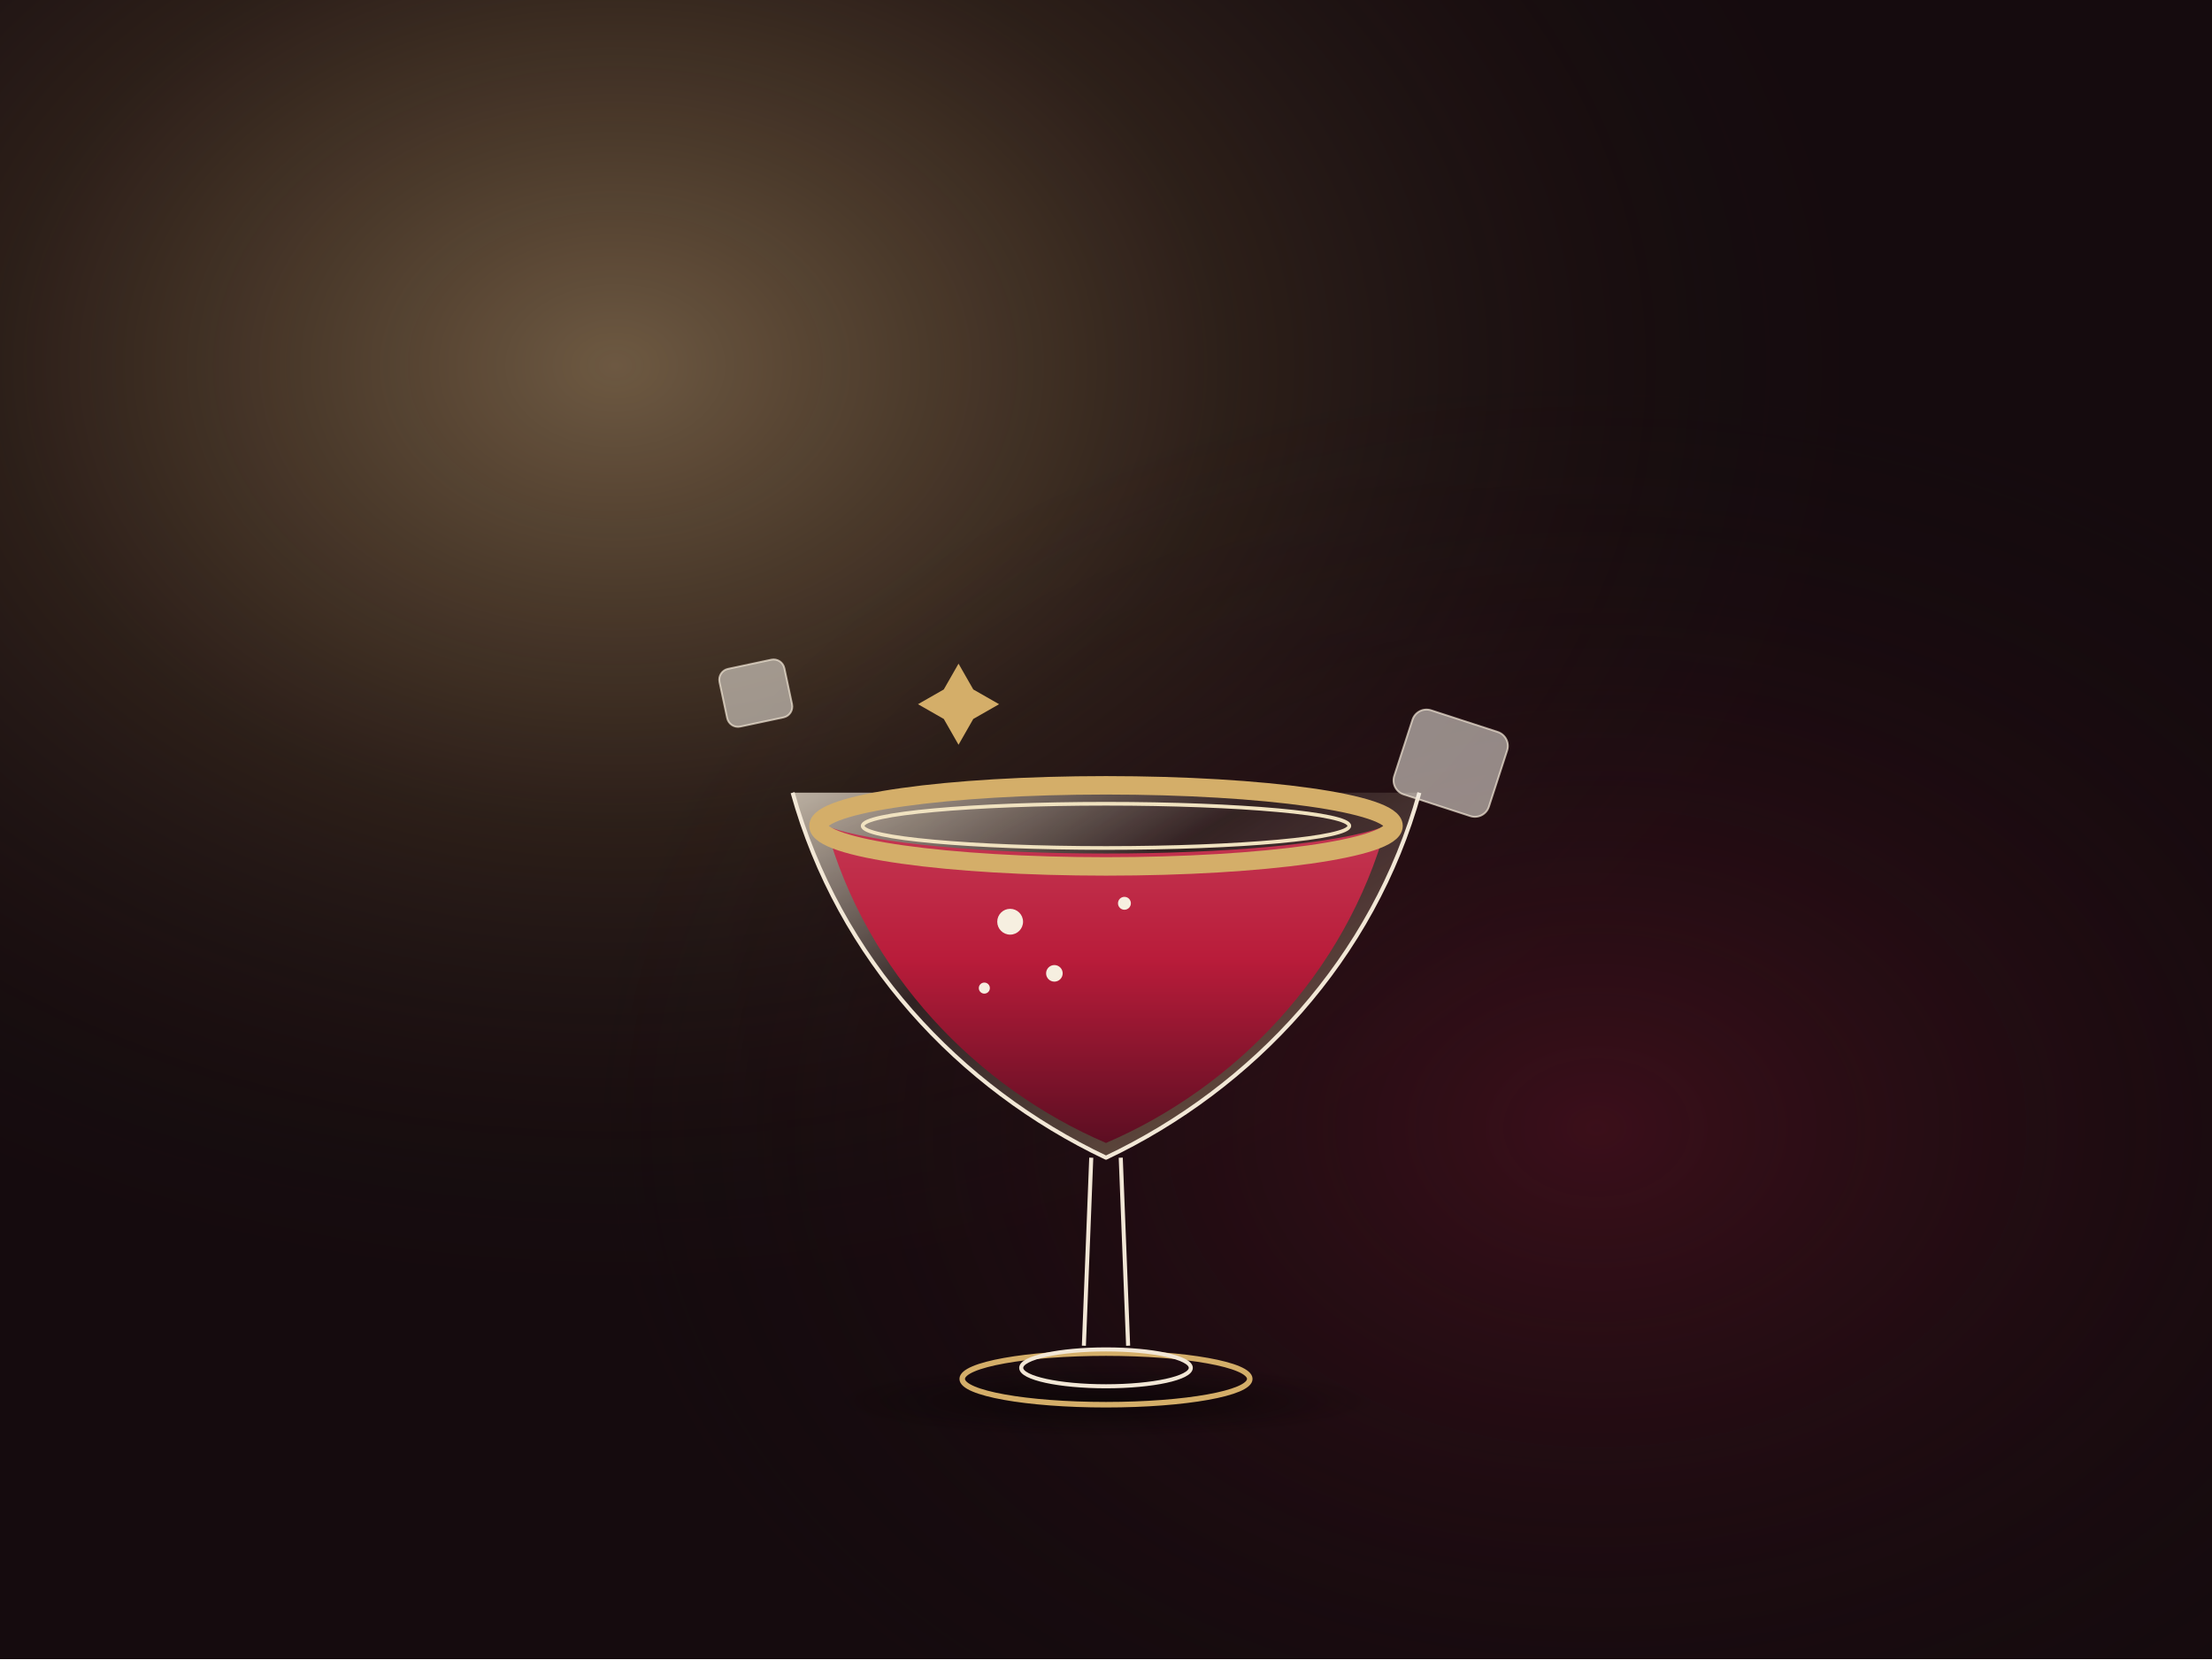
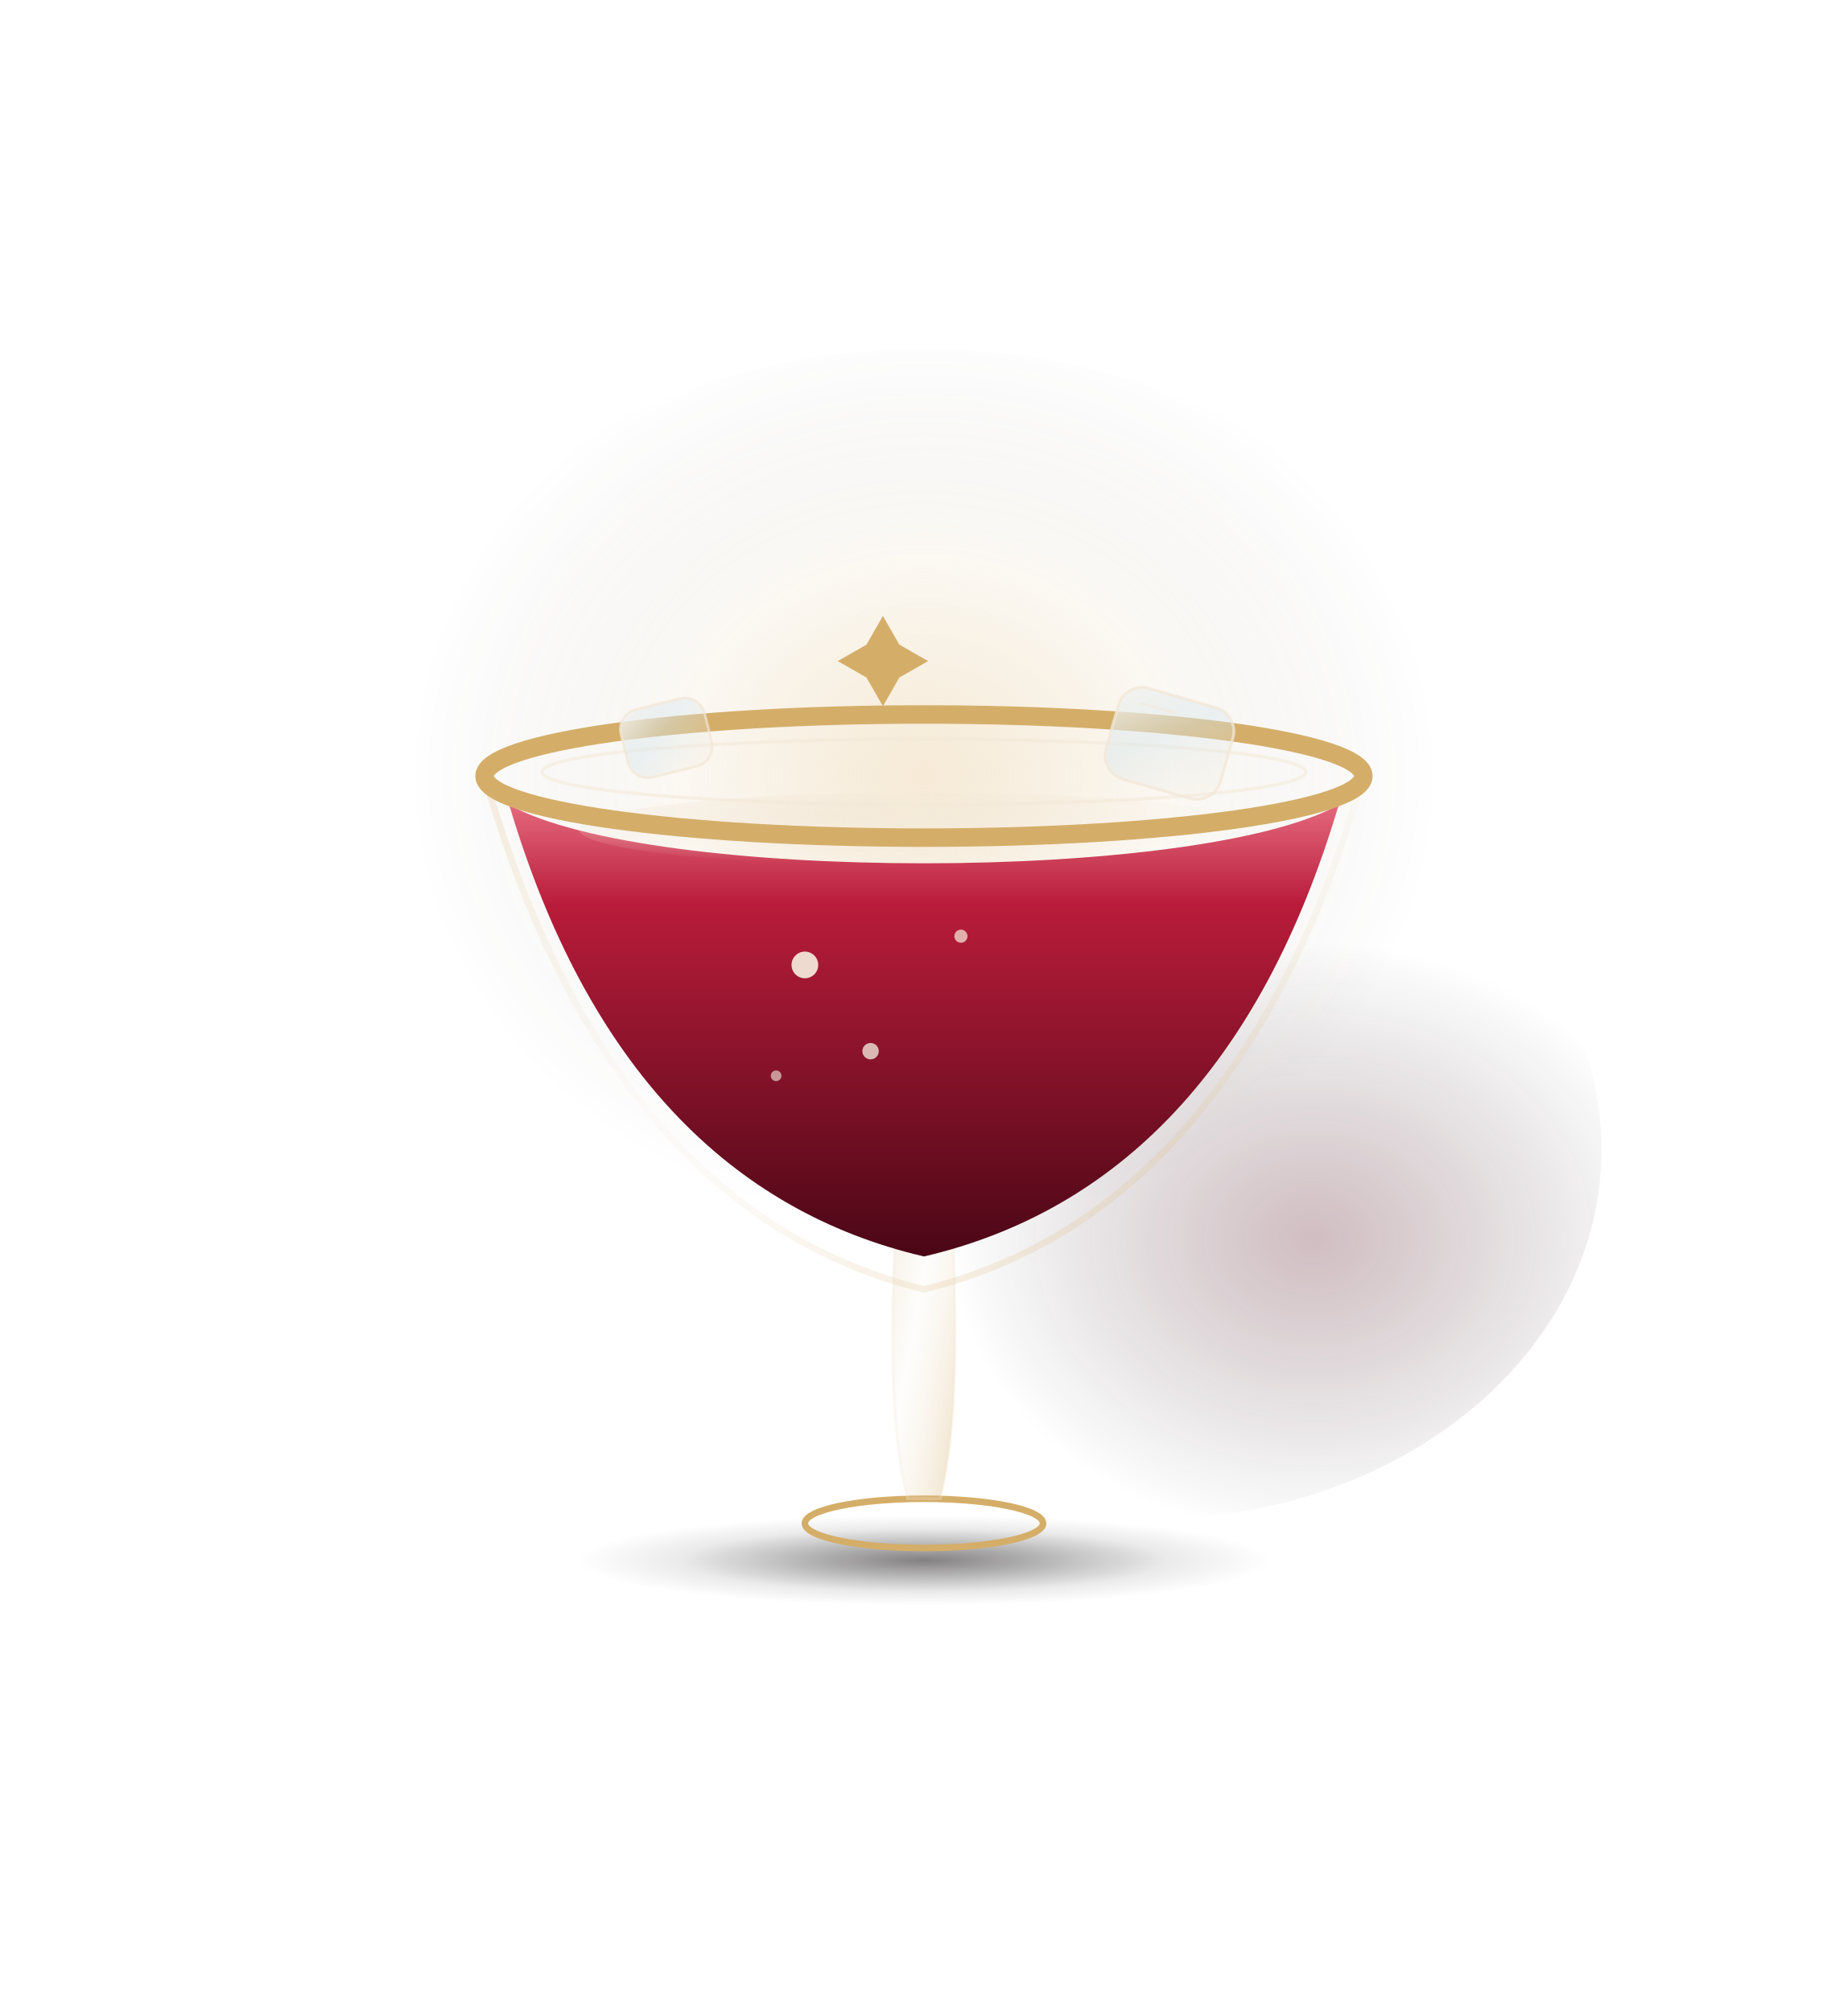
- <svg xmlns="http://www.w3.org/2000/svg" viewBox="0 0 1200 900" role="img" aria-label="">
+ <svg xmlns="http://www.w3.org/2000/svg" viewBox="0 0 900 980" role="img" aria-label="">
  <defs>
-     <radialGradient id="key" cx="28%" cy="22%" r="58%">
-       <stop offset="0%" stop-color="#E7C48A" stop-opacity="0.42" />
-       <stop offset="48%" stop-color="#D4AE69" stop-opacity="0.12" />
+     <radialGradient id="glow" cx="50%" cy="40%" r="42%">
+       <stop offset="0%" stop-color="#E7C48A" stop-opacity="0.34" />
+       <stop offset="48%" stop-color="#D4AE69" stop-opacity="0.08" />
      <stop offset="100%" stop-color="#150B0E" stop-opacity="0" />
    </radialGradient>
-     <radialGradient id="shade" cx="72%" cy="68%" r="46%">
-       <stop offset="0%" stop-color="#5A1224" stop-opacity="0.55" />
+     <radialGradient id="shade" cx="68%" cy="62%" r="40%">
+       <stop offset="0%" stop-color="#5A1224" stop-opacity="0.28" />
      <stop offset="100%" stop-color="#150B0E" stop-opacity="0" />
    </radialGradient>
    <linearGradient id="wine" x1="0" y1="0" x2="0" y2="1">
-       <stop offset="0%" stop-color="#C43752" />
-       <stop offset="42%" stop-color="#B91C3A" />
-       <stop offset="100%" stop-color="#5C0E22" />
+       <stop offset="0%" stop-color="#E4687C" />
+       <stop offset="22%" stop-color="#B91C3A" />
+       <stop offset="100%" stop-color="#4A0716" />
    </linearGradient>
    <linearGradient id="glass" x1="0" y1="0" x2="1" y2="1">
-       <stop offset="0%" stop-color="#F2E7D6" stop-opacity="0.72" />
-       <stop offset="38%" stop-color="#F2E7D6" stop-opacity="0.08" />
-       <stop offset="100%" stop-color="#D4AE69" stop-opacity="0.45" />
+       <stop offset="0%" stop-color="#F2E7D6" stop-opacity="0.78" />
+       <stop offset="42%" stop-color="#F2E7D6" stop-opacity="0.08" />
+       <stop offset="100%" stop-color="#D4AE69" stop-opacity="0.4" />
    </linearGradient>
    <radialGradient id="shadow" cx="50%" cy="50%" r="50%">
-       <stop offset="0%" stop-color="#070304" stop-opacity="0.65" />
-       <stop offset="70%" stop-color="#070304" stop-opacity="0" />
+       <stop offset="0%" stop-color="#070304" stop-opacity="0.5" />
+       <stop offset="70%" stop-color="#070304" stop-opacity="0.08" />
+       <stop offset="100%" stop-color="#070304" stop-opacity="0" />
+     </radialGradient>
+     <linearGradient id="ice" x1="0" y1="0" x2="1" y2="1">
+       <stop offset="0%" stop-color="#F7F4EE" stop-opacity="0.92" />
+       <stop offset="45%" stop-color="#D7E6EC" stop-opacity="0.45" />
+       <stop offset="100%" stop-color="#F2E7D6" stop-opacity="0.12" />
+     </linearGradient>
+     <radialGradient id="sheen" cx="35%" cy="30%" r="65%">
+       <stop offset="0%" stop-color="#F2E7D6" stop-opacity="0.55" />
+       <stop offset="100%" stop-color="#F2E7D6" stop-opacity="0" />
    </radialGradient>
  </defs>
-   <rect width="1200" height="900" fill="#150B0E" />
-   <rect width="1200" height="900" fill="url(#key)" />
-   <rect width="1200" height="900" fill="url(#shade)" />
-   <ellipse cx="600" cy="760" rx="210" ry="28" fill="url(#shadow)" />
-   <ellipse cx="600" cy="748" rx="78" ry="14" fill="none" stroke="#D4AE69" stroke-width="3" />
-   <g fill="none" stroke="#F2E7D6" stroke-width="2.2" stroke-linejoin="round">
-     <path d="M430 430 C455 520 520 590 600 628 C680 590 745 520 770 430" fill="url(#glass)" />
-     <path d="M592 628 L588 730" />
-     <path d="M608 628 L612 730" />
-     <ellipse cx="600" cy="742" rx="46" ry="10" />
+   <ellipse cx="450" cy="430" rx="300" ry="260" fill="url(#glow)" />
+   <ellipse cx="560" cy="560" rx="220" ry="180" fill="url(#shade)" />
+   <ellipse cx="450" cy="760" rx="168" ry="22" fill="url(#shadow)" />
+   <ellipse cx="450" cy="742" rx="58" ry="12" fill="none" stroke="#D4AE69" stroke-width="3.2" />
+   <path d="M438 560 C434 630 432 690 442 730 L458 730 C468 690 466 630 462 560 Z" fill="url(#glass)" stroke="#F2E7D6" stroke-opacity="0.28" stroke-width="1.4" />
+   <path d="M248 392 C286 520 356 590 450 612 C544 590 614 520 652 392 C584 430 316 430 248 392 Z" fill="url(#wine)" />
+   <ellipse cx="450" cy="404" rx="168" ry="18" fill="url(#sheen)" />
+   <path d="M236 378 C278 524 352 604 450 628 C548 604 622 524 664 378" fill="none" stroke="url(#glass)" stroke-width="3.2" stroke-linejoin="round" />
+   <ellipse cx="450" cy="378" rx="214" ry="30" fill="none" stroke="#D4AE69" stroke-width="9" />
+   <ellipse cx="450" cy="376" rx="186" ry="16" fill="none" stroke="#F2E7D6" stroke-opacity="0.55" stroke-width="1.6" />
+   <g fill="#F6EFE0">
+     <circle cx="392" cy="470" r="6.5" opacity="0.9" />
+     <circle cx="424" cy="512" r="4" opacity="0.75" />
+     <circle cx="378" cy="524" r="2.6" opacity="0.6" />
+     <circle cx="468" cy="456" r="3.2" opacity="0.7" />
  </g>
-   <path d="M448 448 C470 528 530 590 600 620 C670 590 730 528 752 448 C700 468 500 468 448 448Z" fill="url(#wine)" />
-   <ellipse cx="600" cy="448" rx="156" ry="22" fill="none" stroke="#D4AE69" stroke-width="10" />
-   <ellipse cx="600" cy="448" rx="132" ry="12" fill="none" stroke="#F0E2C0" stroke-width="2" />
-   <g fill="#F6EFE0">
-     <circle cx="548" cy="500" r="7" />
-     <circle cx="572" cy="528" r="4.5" />
-     <circle cx="534" cy="536" r="3" />
-     <circle cx="610" cy="490" r="3.5" />
+   <g transform="translate(548 332) rotate(16)">
+     <rect width="58" height="46" rx="12" fill="url(#ice)" stroke="#F2E7D6" stroke-opacity="0.75" stroke-width="1.4" />
+     <path d="M10 8 H28" stroke="#F2E7D6" stroke-opacity="0.55" stroke-width="1.2" />
  </g>
-   <g fill="#F4EFE6" fill-opacity="0.55" stroke="#F2E7D6" stroke-opacity="0.7">
-     <rect x="760" y="390" width="54" height="48" rx="8" transform="rotate(18 787 414)" />
-     <rect x="392" y="360" width="36" height="32" rx="6" transform="rotate(-12 410 376)" />
+   <g transform="translate(300 348) rotate(-14)">
+     <rect width="42" height="34" rx="10" fill="url(#ice)" stroke="#F2E7D6" stroke-opacity="0.7" stroke-width="1.3" />
  </g>
-   <path d="M520 360 L528 374 L542 382 L528 390 L520 404 L512 390 L498 382 L512 374Z" fill="#D4AE69" />
+   <path d="M430 300 L438 314 L452 322 L438 330 L430 344 L422 330 L408 322 L422 314 Z" fill="#D4AE69" />
</svg>
